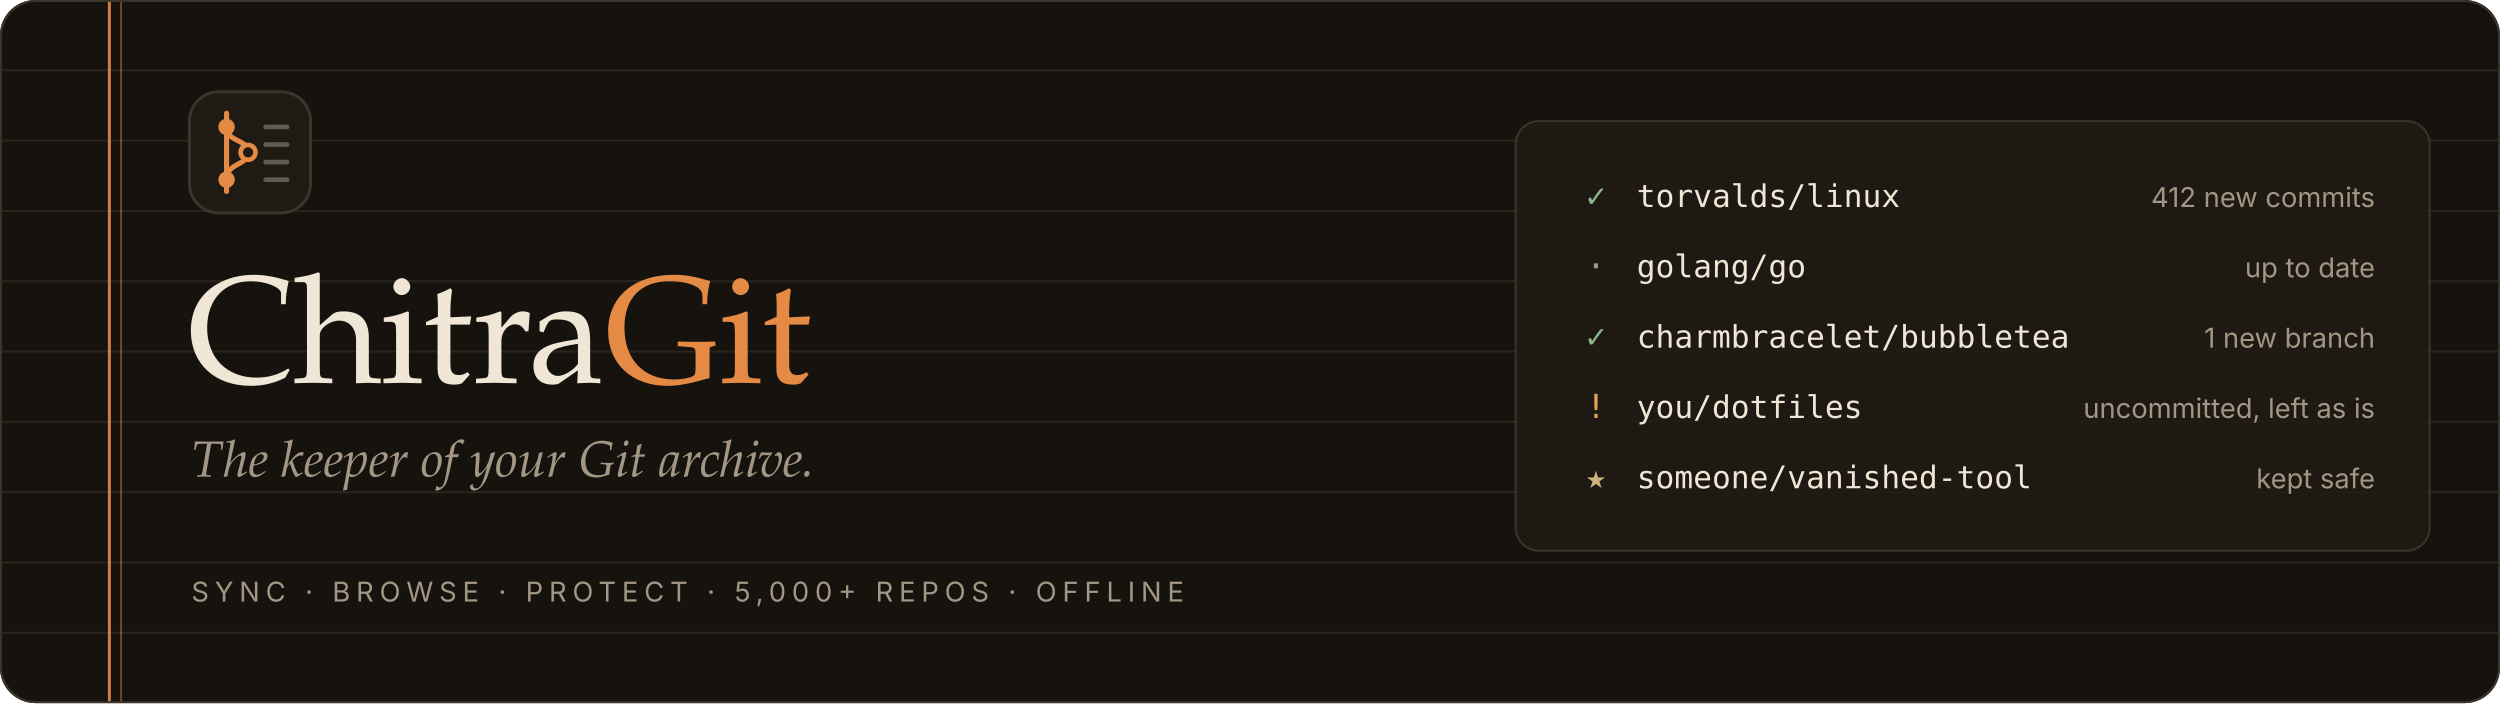
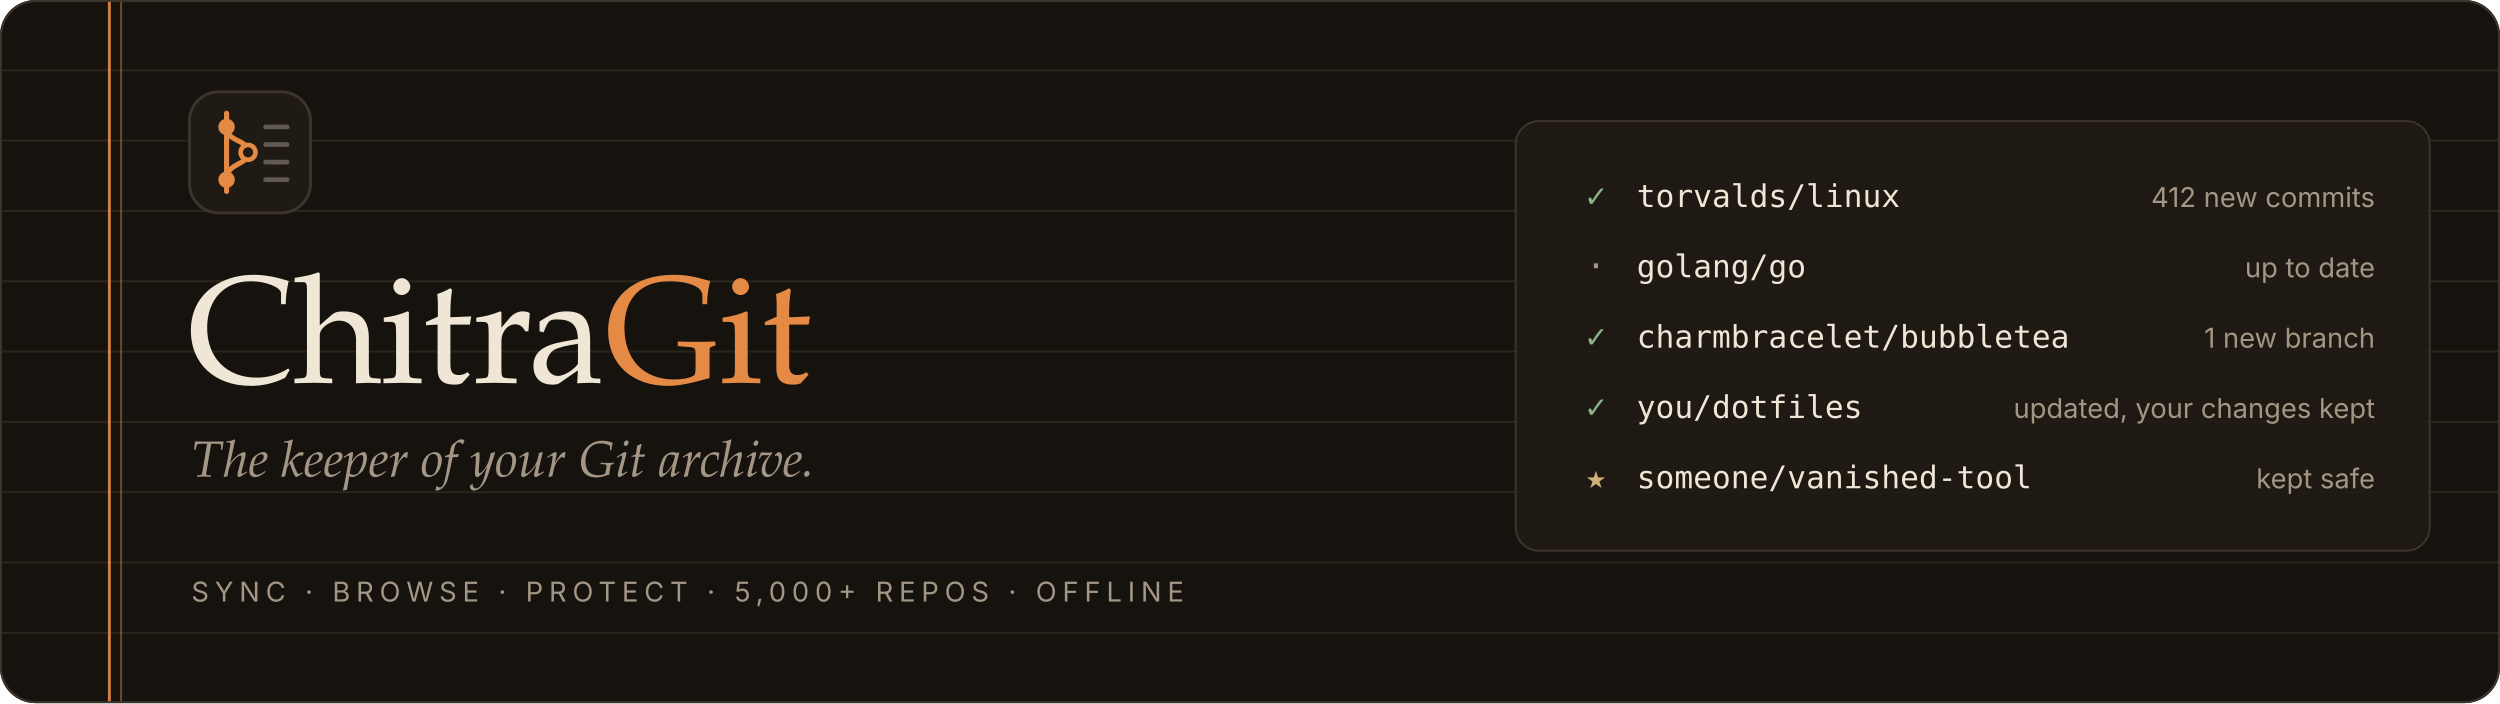
<svg xmlns="http://www.w3.org/2000/svg" viewBox="0 0 1280 360" width="1280" height="360" role="img" aria-label="ChitraGit: the keeper of your Git archive">
  <style>
.bg{fill:#16120E} .surface{fill:#1F1A14} .raised{fill:#2A231C}
.rule{stroke:#3D342A} .rulef{fill:#3D342A}
.text{fill:#EFE6D6} .muted{fill:#A39684} .accent{fill:#E58A45} .accents{stroke:#E58A45}
.brass{fill:#CDB27A} .sage{fill:#8DB58A} .amber{fill:#DDA654} .sindoor{fill:#E07A66}
.serif{font-family:'Iowan Old Style','Palatino Linotype',Palatino,'Book Antiqua',Georgia,serif} .sans{font-family:-apple-system,BlinkMacSystemFont,'Segoe UI',Inter,'Helvetica Neue',Arial,sans-serif} .mono{font-family:ui-monospace,SFMono-Regular,'SF Mono',Menlo,Consolas,'DejaVu Sans Mono','Liberation Mono',monospace}

</style>
  <defs>
    <clipPath id="r">
      <rect width="1280" height="360" rx="18" />
    </clipPath>
  </defs>
  <g clip-path="url(#r)">
    <rect width="1280" height="360" class="bg" />
    <line x1="0" y1="36" x2="1280" y2="36" class="rule" stroke-width="1" opacity=".55" />
    <line x1="0" y1="72" x2="1280" y2="72" class="rule" stroke-width="1" opacity=".55" />
    <line x1="0" y1="108" x2="1280" y2="108" class="rule" stroke-width="1" opacity=".55" />
    <line x1="0" y1="144" x2="1280" y2="144" class="rule" stroke-width="1" opacity=".55" />
    <line x1="0" y1="180" x2="1280" y2="180" class="rule" stroke-width="1" opacity=".55" />
    <line x1="0" y1="216" x2="1280" y2="216" class="rule" stroke-width="1" opacity=".55" />
    <line x1="0" y1="252" x2="1280" y2="252" class="rule" stroke-width="1" opacity=".55" />
    <line x1="0" y1="288" x2="1280" y2="288" class="rule" stroke-width="1" opacity=".55" />
    <line x1="0" y1="324" x2="1280" y2="324" class="rule" stroke-width="1" opacity=".55" />
    <line x1="56" y1="0" x2="56" y2="360" class="accents" stroke-width="1.5" opacity=".9" />
    <line x1="62" y1="0" x2="62" y2="360" class="accents" stroke-width="1" opacity=".45" />
    <rect x="776" y="62" width="468" height="220" rx="12" class="surface" opacity=".92" />
    <rect x="776" y="62" width="468" height="220" rx="12" fill="none" class="rule" stroke-width="1" />
    <text x="812" y="106" class="mono sage" font-size="17">✓</text>
    <text x="838" y="106" class="mono text" font-size="16">torvalds/linux</text>
    <text x="812" y="142" class="mono muted" font-size="17">·</text>
    <text x="838" y="142" class="mono text" font-size="16">golang/go</text>
    <text x="812" y="178" class="mono sage" font-size="17">✓</text>
    <text x="838" y="178" class="mono text" font-size="16">charmbracelet/bubbletea</text>
-     <text x="812" y="214" class="mono amber" font-size="17">!</text>
+     <text x="812" y="214" class="mono sage" font-size="17">✓</text>
    <text x="838" y="214" class="mono text" font-size="16">you/dotfiles</text>
    <text x="812" y="250" class="mono brass" font-size="17">★</text>
    <text x="838" y="250" class="mono text" font-size="16">someone/vanished-tool</text>
    <text x="1216" y="106" text-anchor="end" class="sans muted" font-size="14">412 new commits</text>
    <text x="1216" y="142" text-anchor="end" class="sans muted" font-size="14">up to date</text>
    <text x="1216" y="178" text-anchor="end" class="sans muted" font-size="14">1 new branch</text>
-     <text x="1216" y="214" text-anchor="end" class="sans muted" font-size="14">uncommitted, left as is</text>
+     <text x="1216" y="214" text-anchor="end" class="sans muted" font-size="14">updated, your changes kept</text>
    <text x="1216" y="250" text-anchor="end" class="sans muted" font-size="14">kept safe</text>
  </g>
  <g transform="translate(96 46) scale(1.0)">
    <rect x="1" y="1" width="62" height="62" rx="15" fill="#1F1A14" stroke="#3D342A" stroke-width="1.5" />
    <g stroke="#EFE6D6" stroke-opacity=".32" stroke-width="2.4" stroke-linecap="round">
      <line x1="40" y1="19" x2="51" y2="19" />
      <line x1="40" y1="28" x2="51" y2="28" />
      <line x1="40" y1="37" x2="51" y2="37" />
      <line x1="40" y1="46" x2="51" y2="46" />
    </g>
    <g fill="none" stroke="#E58A45" stroke-width="2.6" stroke-linecap="round">
      <line x1="20" y1="12" x2="20" y2="52" />
      <path d="M20 19 C20 27 31 25 31 32 C31 39 20 37 20 46" />
    </g>
    <circle cx="20" cy="19" r="4.2" fill="#E58A45" />
    <circle cx="31" cy="32" r="3.8" fill="#1F1A14" stroke="#E58A45" stroke-width="2.4" />
    <circle cx="20" cy="46" r="4.2" fill="#E58A45" />
  </g>
  <text x="96" y="196" class="serif text" font-size="78" letter-spacing="-1">Chitra<tspan class="accent">Git</tspan>
  </text>
  <text x="98" y="244" class="serif muted" font-size="26" font-style="italic">The keeper of your Git archive.</text>
  <text x="98" y="308" class="sans muted" font-size="14" letter-spacing="3">SYNC  ·  BROWSE  ·  PROTECT  ·  5,000+ REPOS  ·  OFFLINE</text>
  <rect x=".5" y=".5" width="1279" height="359" rx="18" fill="none" class="rule" stroke-width="1" />
</svg>
